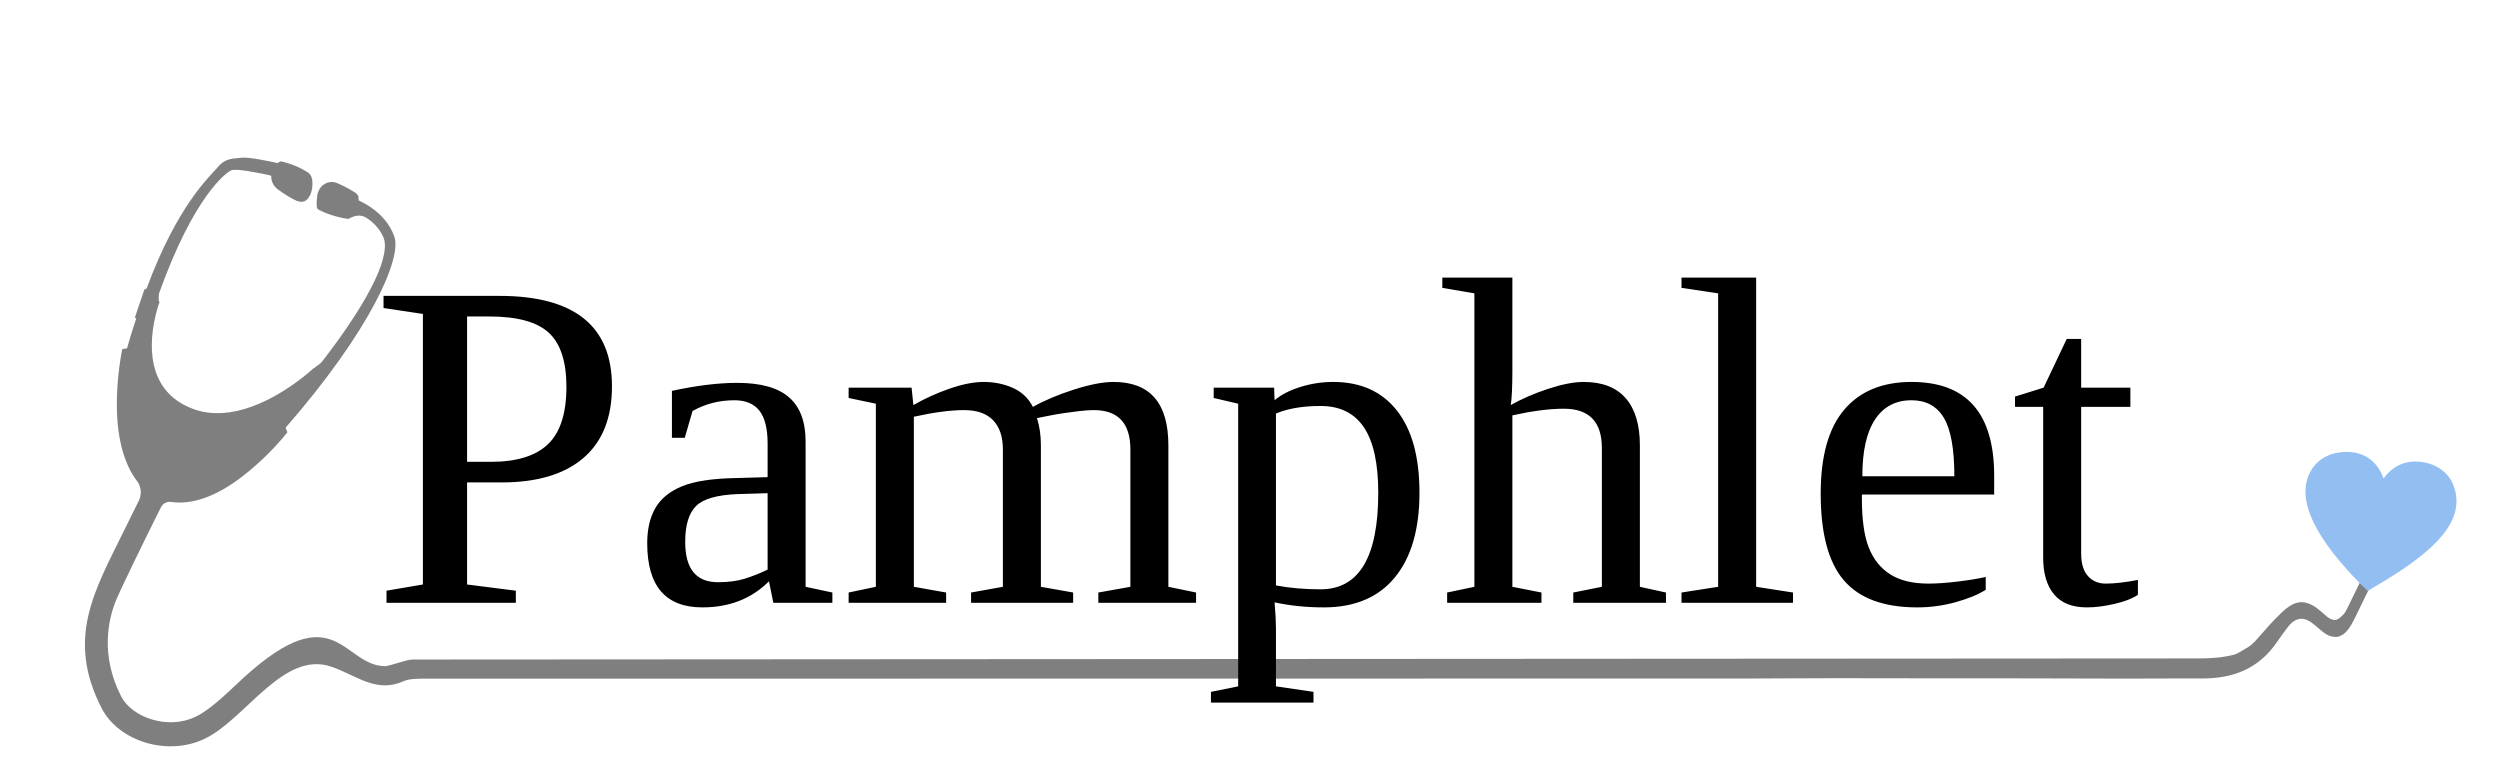
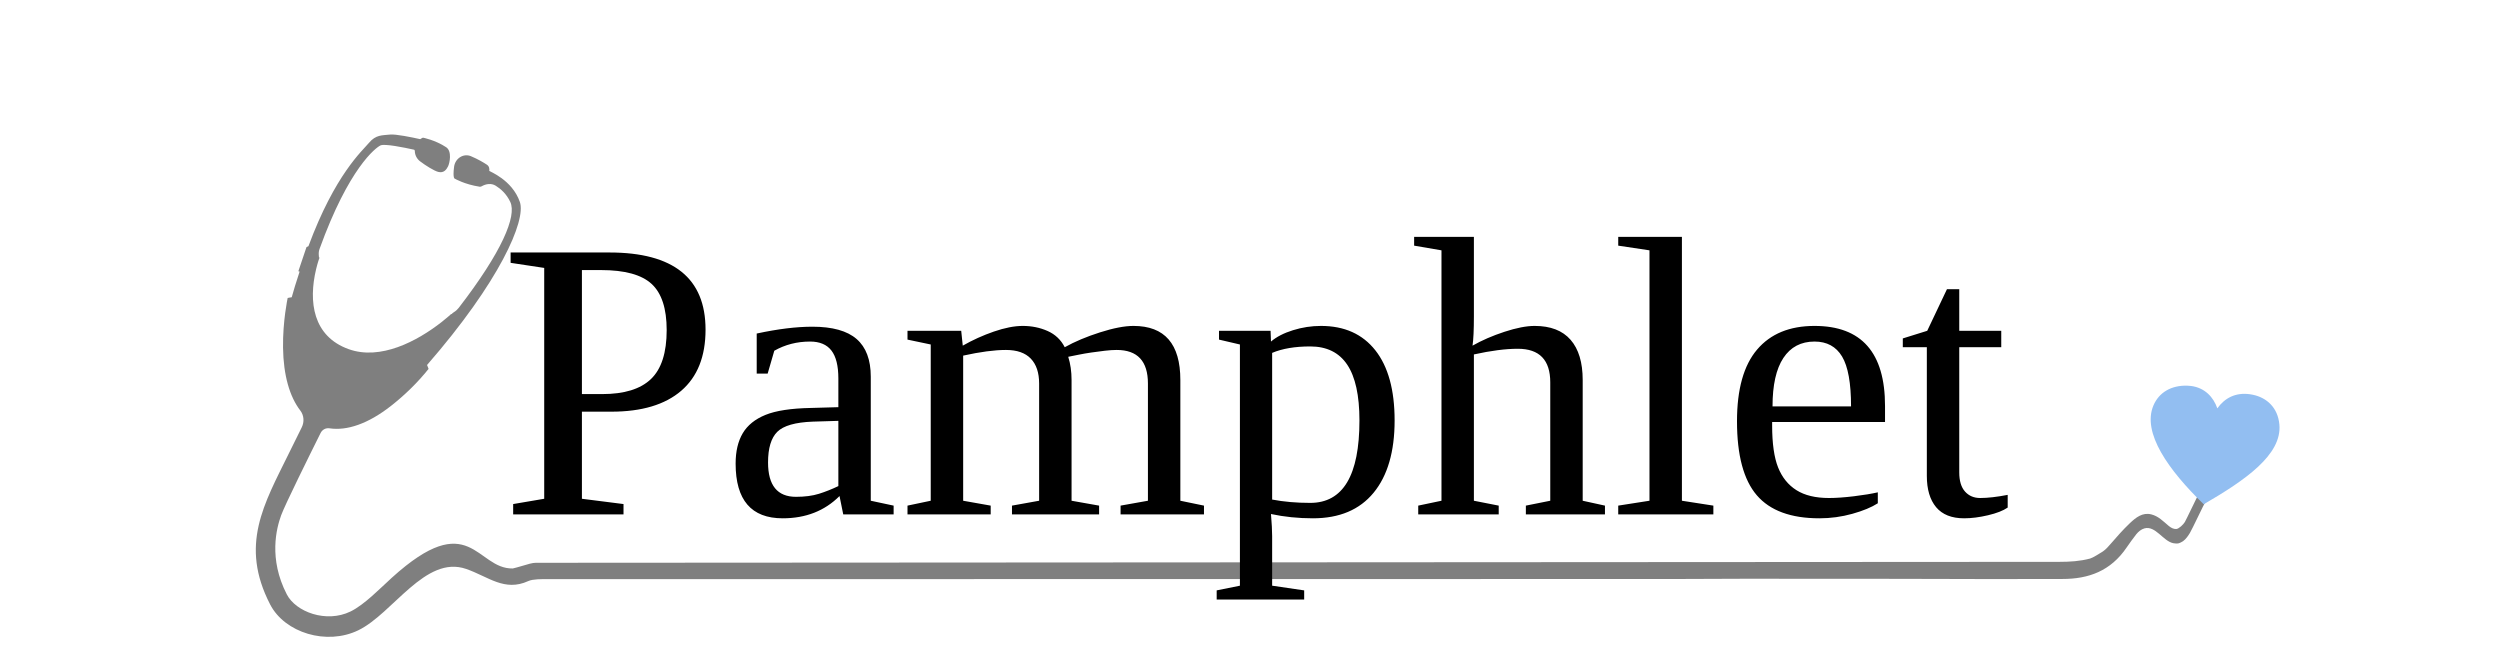
- <svg xmlns="http://www.w3.org/2000/svg" id="Layer_1" data-name="Layer 1" viewBox="0 150 2000 625" preserveAspectRatio="xMinYMin none">
+ <svg xmlns="http://www.w3.org/2000/svg" id="Layer_1" data-name="Layer 1" viewBox="0 150 2000 625" style="width:375px; height:100px">
  <defs>
    <style>
      .cls-1 {
        fill: #7f7f7f;
      }

      .cls-2 {
        fill: rgb(146,190,241);
      }
    </style>
  </defs>
  <g>
    <path class="cls-1" d="m291,314.46s-.06,0-.08.01c.05,0,.08-.01.08-.01Z" />
    <path class="cls-1" d="m1881.33,583.44h0" />
    <path class="cls-1" d="m1398.01,692.82c23.29-.13,47.05-.13,70.34-.26,22.48-.12,43.19.21,65.68.09,20.92-.11,41.82.11,62.75,0,18.62-.1,39.82.23,58.44.13,15.57-.08,31.16.21,46.72.12,11.76-.06,22.43-.04,34.19-.11,7.46-.04,17.96,0,25.41,0,24.76.02,45.38-7.52,60.3-29.52,1.84-2.71,6.97-9.88,9.03-12.39,2.06-2.52,4.65-4.7,7.7-5.53,10.36-2.8,17.46,11.98,26.99,13.89.47.09,3.04.47,4.55.23s4.09-1.74,4.6-2.1c2.89-2.03,4.97-5.35,6.47-7.77,2-3.24,12.8-26.3,14.75-29.58,2.8-4.72,2.94-4.76,5.53-9.62,1.24-2.32-5.25,2.51-4.58-.19-7.7,6.7-4.52-2.46-9.37,6.6-1.2,2.24-9.75,20.32-11.11,22.61s-5.57,6.37-8.01,6.53c-2.6.16-5.07-1.22-7.11-2.93-5.2-4.35-9.69-9.17-16.42-10.81-8.18-1.99-14.39,2.96-20.11,8.39-6.34,6.02-12.13,12.64-17.88,19.28-2.2,2.54-4.44,5.12-7.16,7-.33.23-.67.45-1.01.66-2.33,1.4-8.52,5.41-11.12,6.1-9.55,2.53-18.78,3.07-28.58,3.09,0,0-1428.63.89-1428.63.89-3.19,0-7.47,1.36-12.35,2.81-1.99.59-8.57,2.49-9.14,2.51-34.47.65-39.87-58.01-113.49,8.75-11.01,9.98-25.65,25.27-38.69,31.6-22.67,11.02-51.2.42-59.68-16.03-17.32-33.59-9.68-62.18-5.29-74.25,3.5-9.62,26.1-55.29,36.93-77.02,1.62-3.26,4.94-4.97,8.33-4.45,16.31,2.47,36.16-4.13,57.68-21,12.65-9.91,25-21.87,35.23-34.68,0,0-.51-1.67-1.42-3.68,67.93-77.96,93.05-135.45,87.01-152.84-7.29-21.01-28.83-28.65-28.26-28.99-.08.02-.22.04-.4.09.3-2.28-.05-4.58-2.29-6.07-2.8-1.86-8.43-5.23-14.91-7.93-6.99-2.91-14.71,1.98-15.79,9.82-1.51,11.57.76,11.29.76,11.29,0,0,8.98,5.3,23.24,7.5.6.09,1.19-.06,1.77-.38,4.21-2.37,9.1-3.12,13.22-.57,4.7,2.9,10.11,7.63,13.69,15.24,6.23,13.21-7.83,46.74-48.28,99.19-1.24,1.61-2.77,3.04-4.48,4.06-.94.57-1.55,1.15-1.55,1.15l-.7.86-.29-.35s-3.23,3.07-8.76,7.42c-23.46,18.44-57.77,36.33-87.43,25.67-33.62-12.08-37.85-44.46-30.54-75.06,1.58-6.59,3.18-10.77,3.18-10.77l-.51-.22c-.03-.61-.08-1.18-.14-1.73-.22-2.05-.05-4.17.65-6.1,27.5-76.18,52.81-95.11,57.18-97.13,3.87-1.78,21.98,1.91,31.32,3.99.53.12.84.61.84,1.19.03,3.83,1.95,7.44,4.93,9.72,5.2,3.98,13.25,8.96,16.99,9.92,5.29,1.36,7.72-2.17,9.23-5.15,1.51-2.99,3.94-14.19-1.76-17.98-10.23-6.78-21.73-8.96-21.73-8.96,0,0-1.18.35-2.61,1.4-7.73-1.72-23.02-4.9-28.33-4.3-7.23.81-13.24,0-19.72,7.79-6.15,7.4-31.8,29.58-56.73,96.86-1.11.43-1.85.93-1.85.93l-7.59,22.52s.46.05,1.17.37c-3.32,10.06-5.8,18.16-7.39,24.04-2.1.26-3.81.7-3.81.7,0,0-4.69,21.7-4.34,46.55.37,26.11,6.27,46.09,16.23,59.02,3.41,4.43,3.84,10.6,1.33,15.66-3.45,6.94-7.74,15.58-12.14,24.55-23.29,47.43-46.29,85.71-17.53,141.48,13.76,26.69,53.04,38.66,82.71,24.24,32.45-15.77,62.8-70.71,101.01-57.51,20.9,7.22,35.95,21.63,58.37,11.37,4.17-1.91,12.68-1.81,17.21-1.77" />
  </g>
  <path class="cls-2" d="m1894.1,622.76c38.79-22.52,73.54-46.38,70.95-74.78-1.44-15.79-11.79-25.22-25.01-27.93-.92-.19-1.82-.34-2.71-.47-13.42-1.86-23.58,3.61-30.45,13.24-3.75-10.67-11.74-19.2-24.43-20.95-1.2-.17-2.45-.27-3.73-.31-14.82-.47-26.59,6.24-31.8,18.68-10.68,25.5,13.92,60.21,47.17,92.51Z" />
  <text font-size="375px" font-weight="400" font-style="normal" x="296.029" y="632.254" origin="0.51 -0.374">Pamphlet</text>
</svg>
